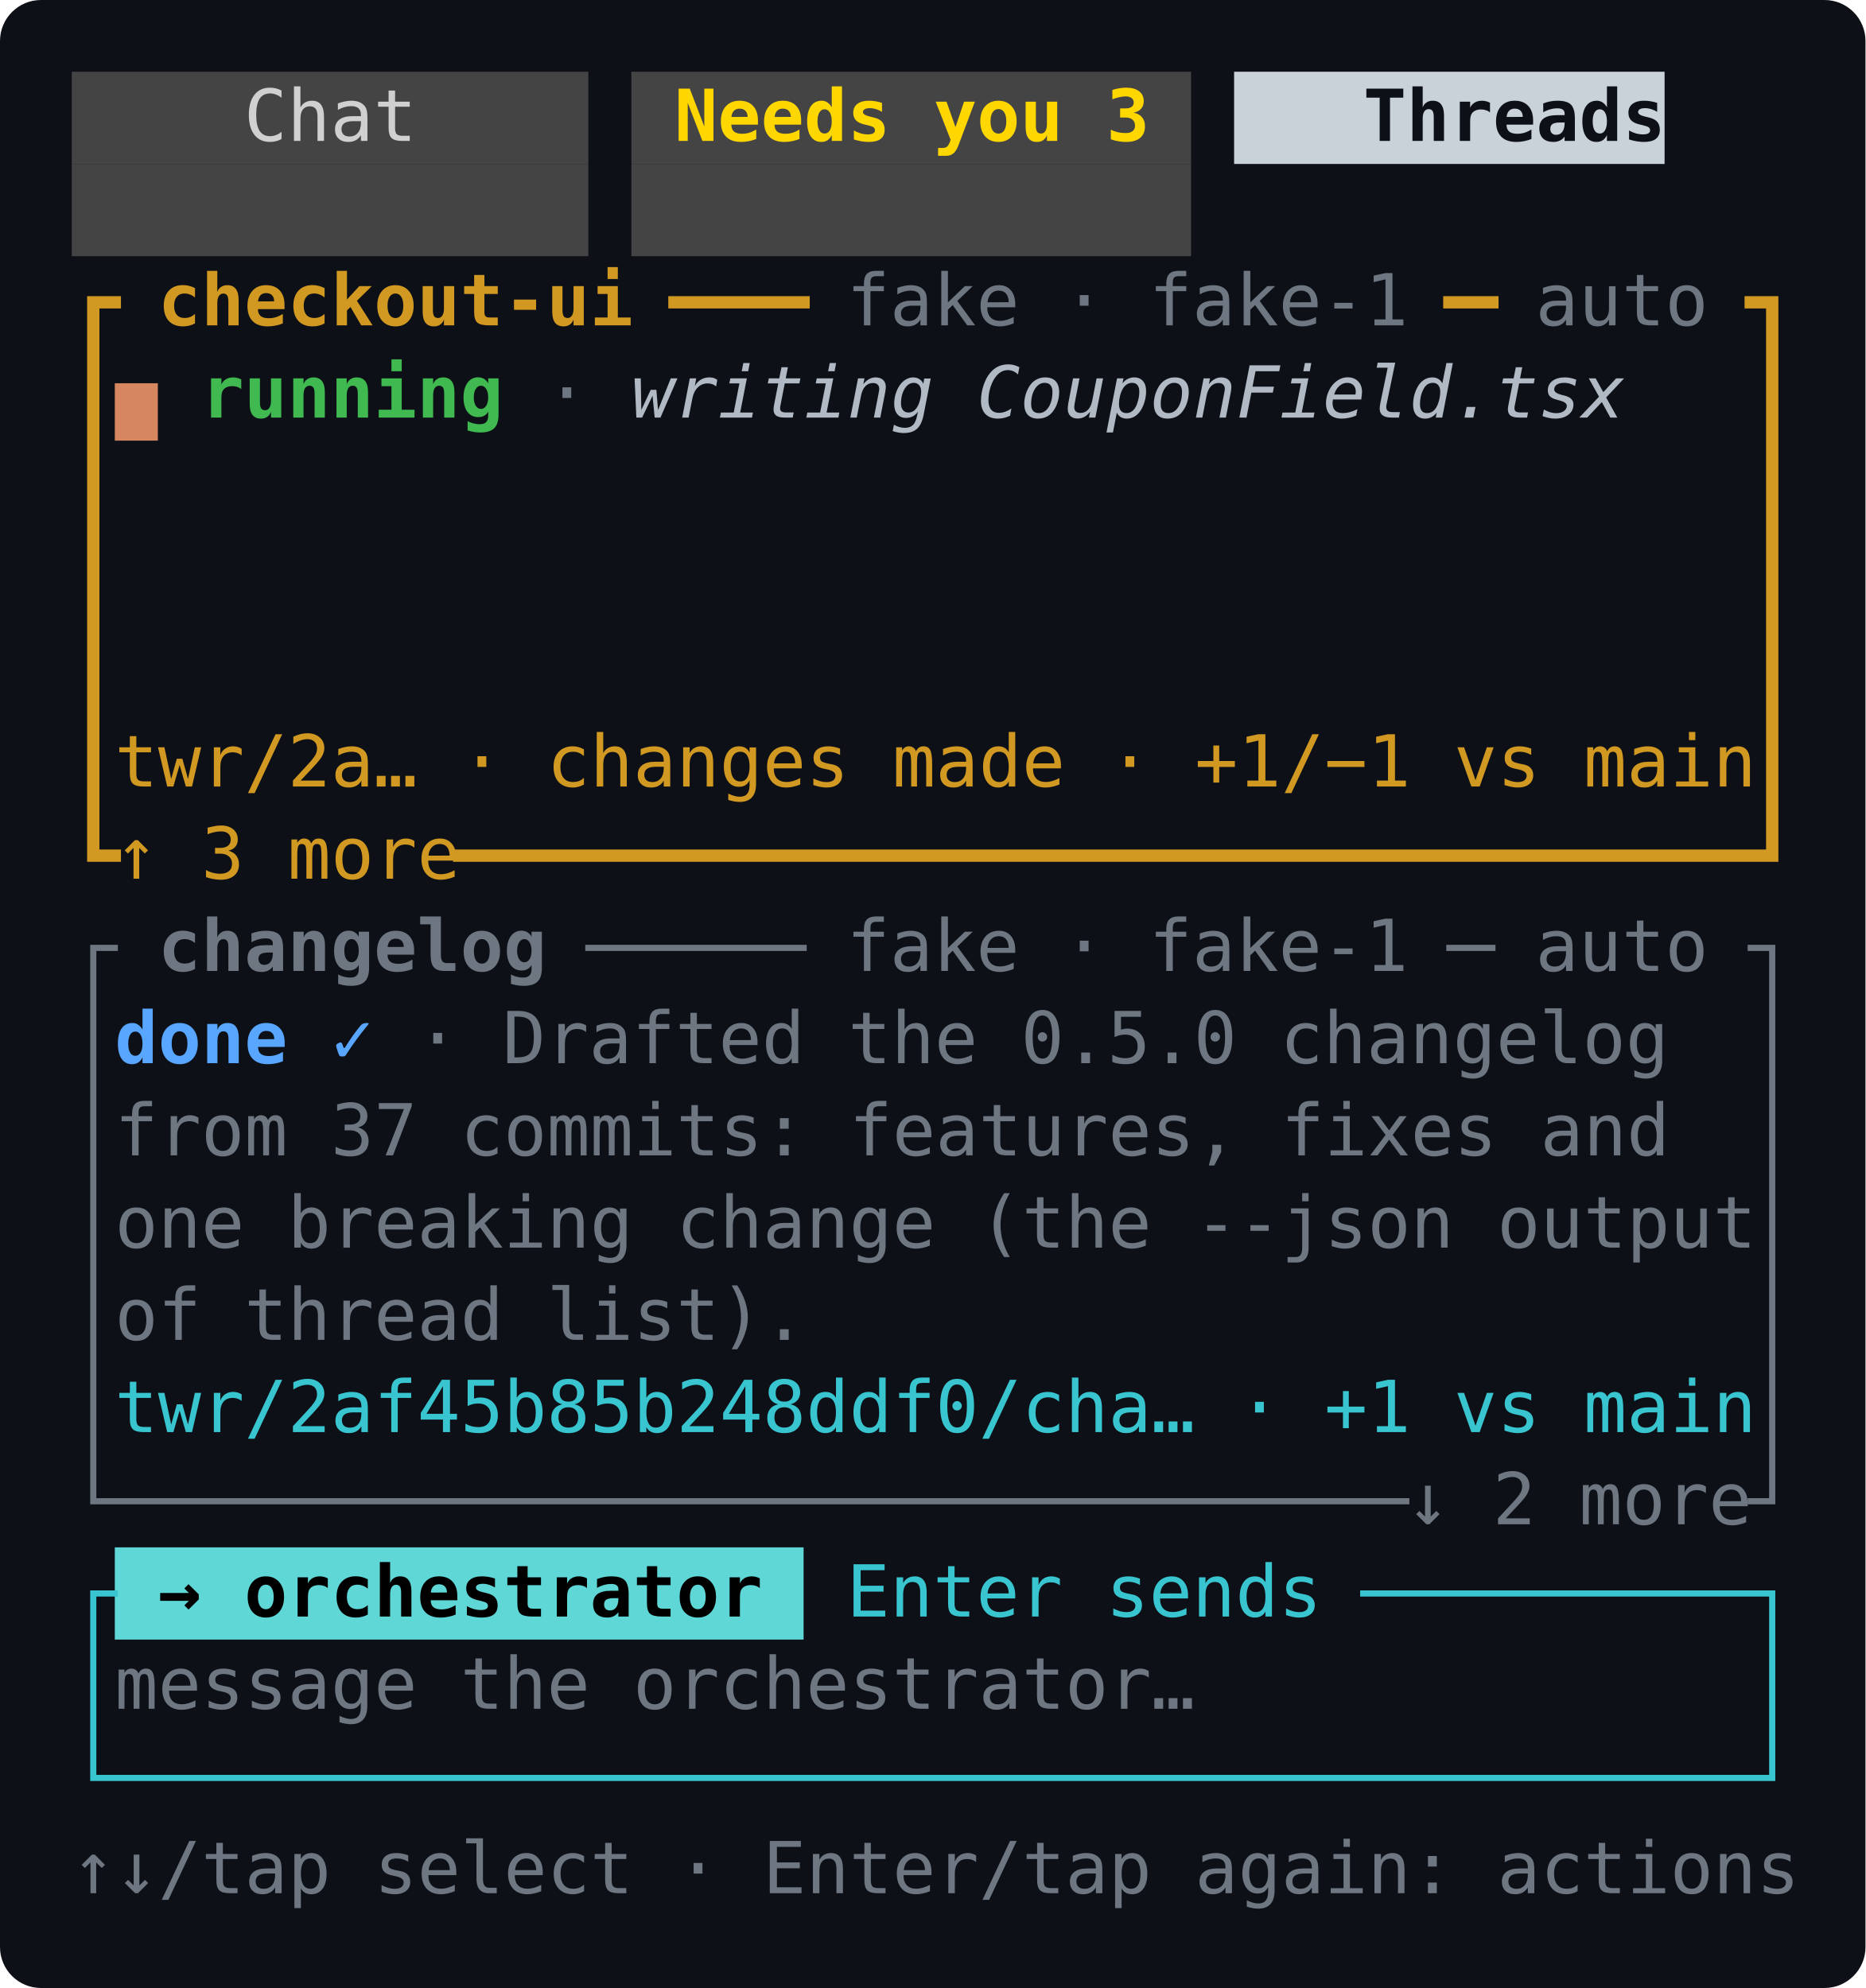
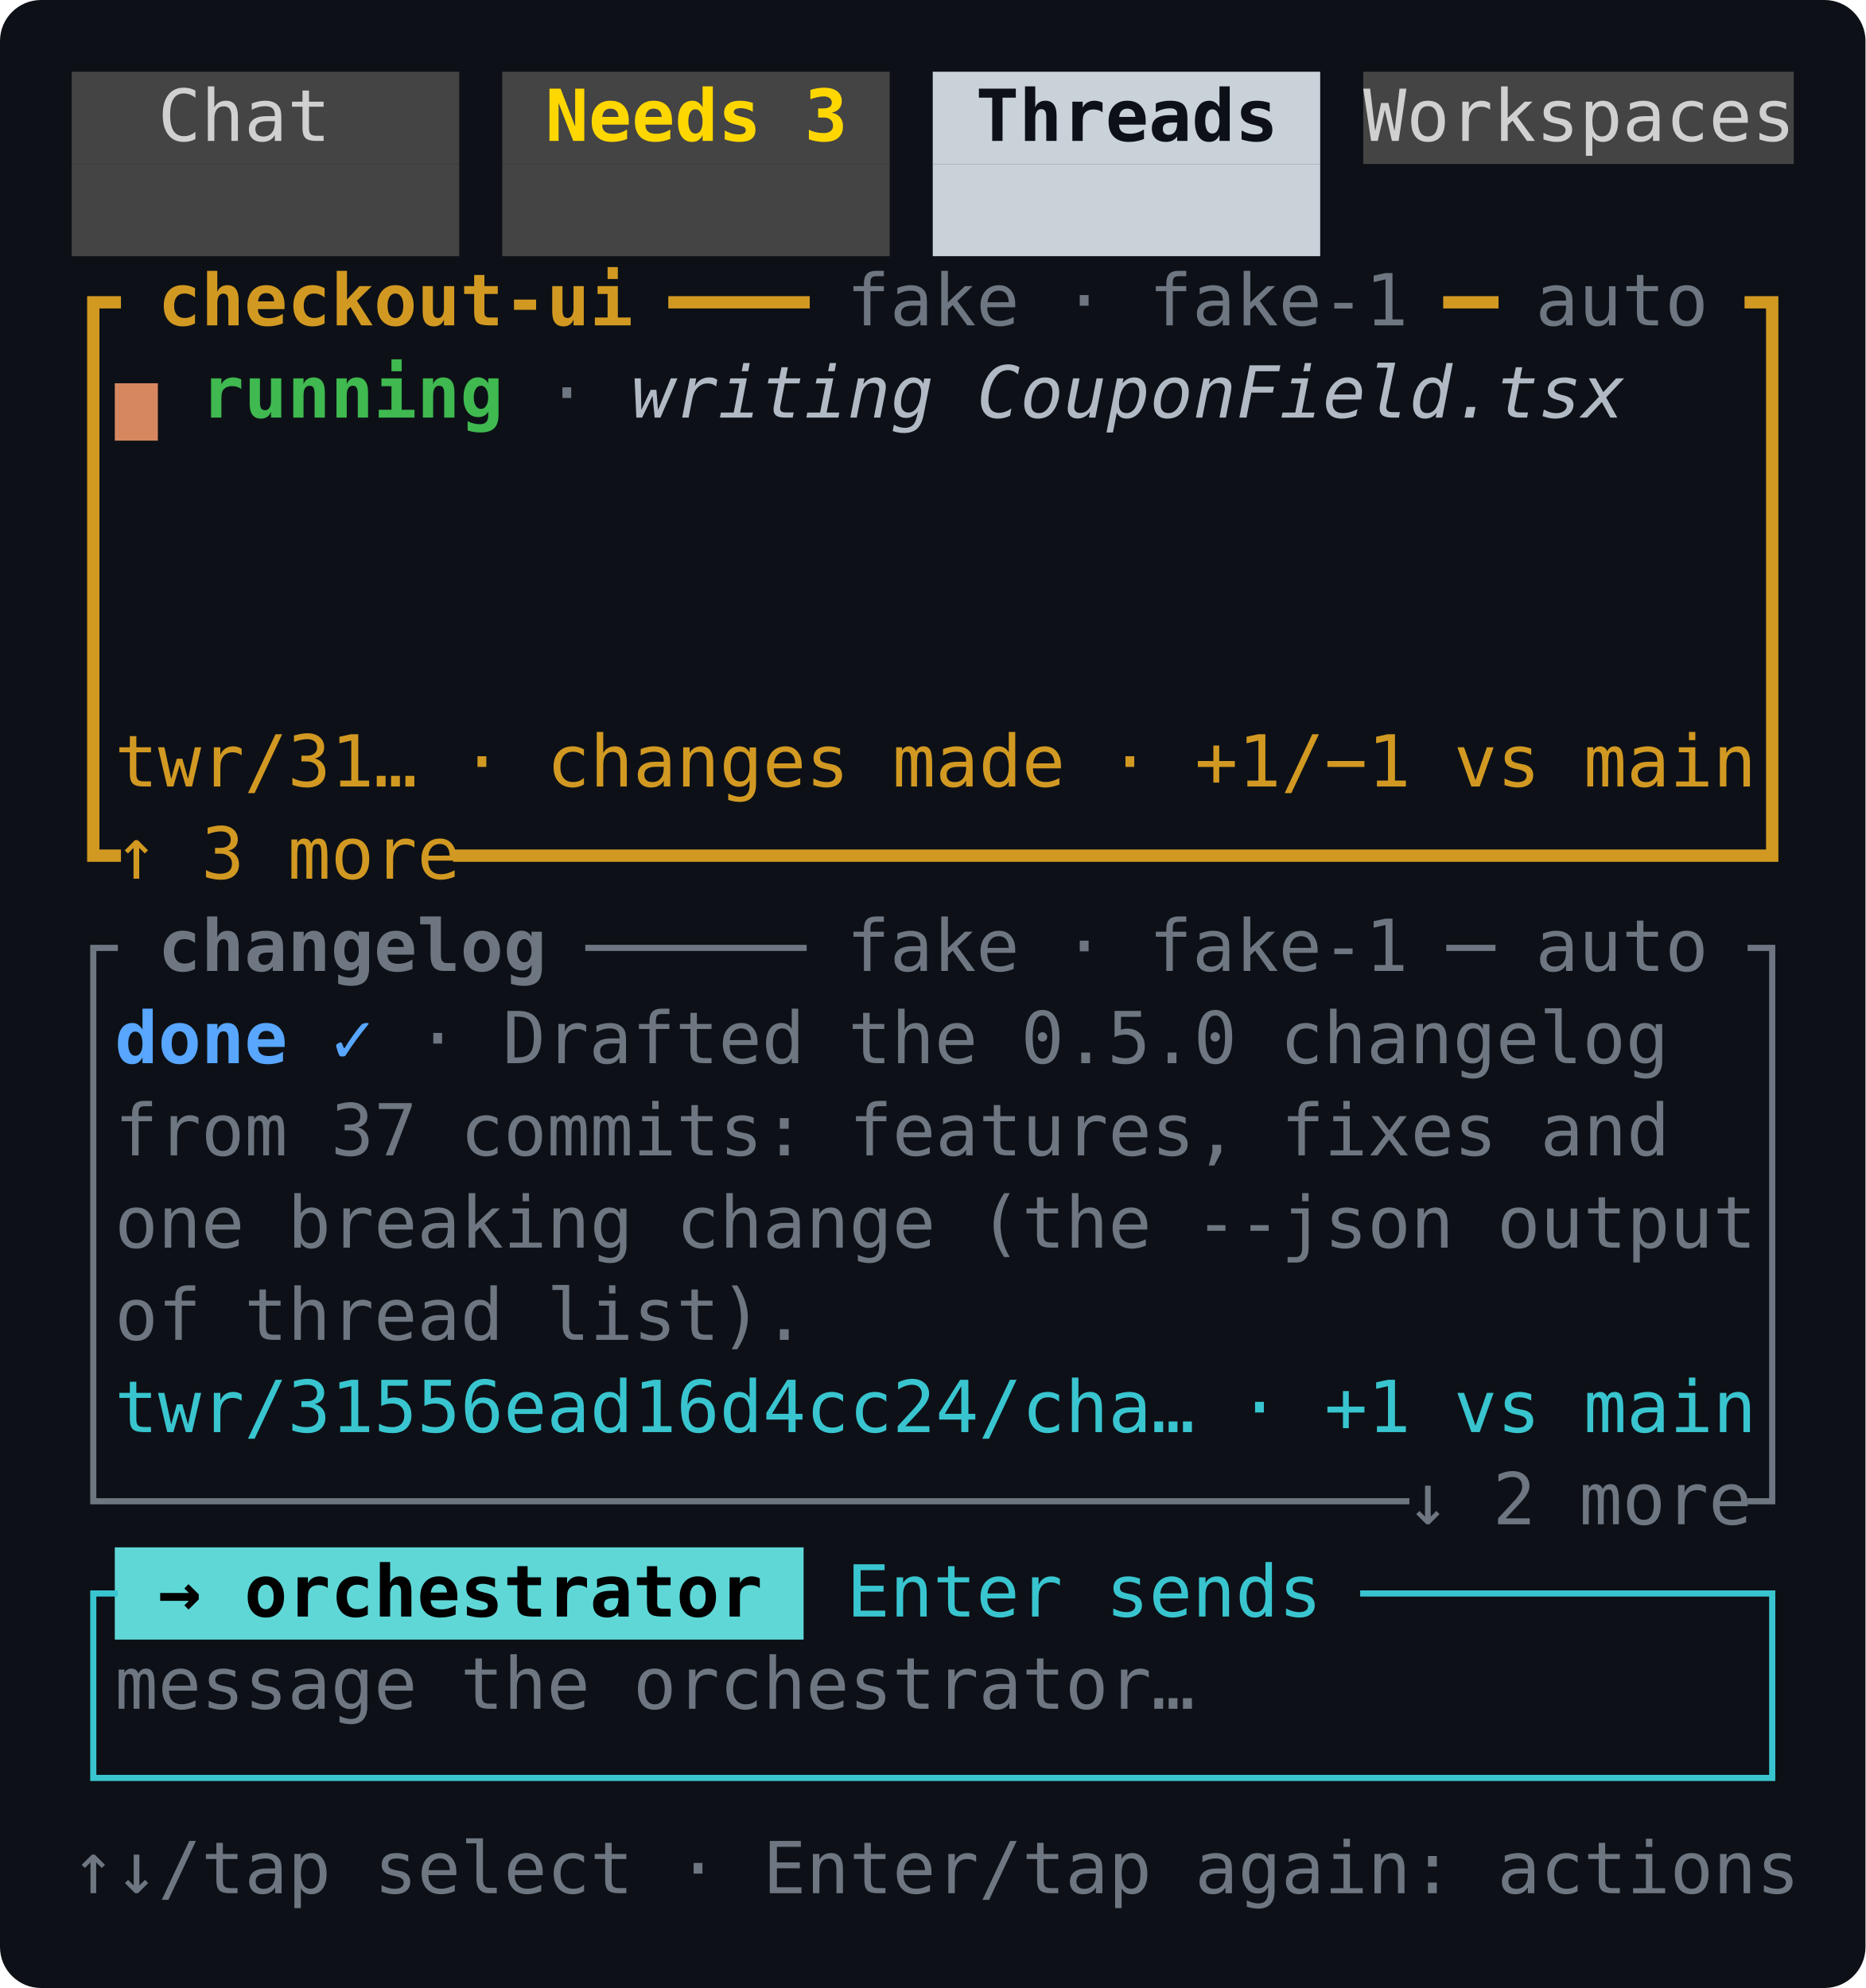
<svg xmlns="http://www.w3.org/2000/svg" width="364" height="388" viewBox="0 0 364 388" role="img" aria-label="twr on a phone: the compact layout's tab bar over the Threads screen's cards">
  <style>text{font-family:ui-monospace, SFMono-Regular, 'SF Mono', Menlo, Consolas, 'DejaVu Sans Mono', 'Liberation Mono', monospace;font-size:14px;white-space:pre}.b{font-weight:bold}.d{opacity:.55}.i{font-style:italic}.u{text-decoration:underline}</style>
  <rect width="100%" height="100%" rx="8" fill="#0d1117" />
-   <rect x="14" y="14" width="100.8" height="18" fill="#444444" />
-   <rect x="123.2" y="14" width="109.2" height="18" fill="#444444" />
-   <rect x="240.8" y="14" width="84" height="18" fill="#c9d1d9" />
-   <rect x="14" y="32" width="100.8" height="18" fill="#444444" />
-   <rect x="123.2" y="32" width="109.2" height="18" fill="#444444" />
+   <rect x="14" y="14" width="75.6" height="18" fill="#444444" />
+   <rect x="98" y="14" width="75.6" height="18" fill="#444444" />
+   <rect x="182" y="14" width="75.6" height="18" fill="#c9d1d9" />
+   <rect x="266" y="14" width="84" height="18" fill="#444444" />
+   <rect x="14" y="32" width="75.6" height="18" fill="#444444" />
+   <rect x="98" y="32" width="75.6" height="18" fill="#444444" />
+   <rect x="182" y="32" width="75.6" height="18" fill="#c9d1d9" />
  <rect x="22.4" y="302" width="134.4" height="18" fill="#5fd7d7" />
  <rect x="22.4" y="74.8" width="8.4" height="11.2" fill="#d7875f" />
  <path d="M18.2 311H22.4M266 311H345.8M18.2 347H345.8M18.2 311V347M345.8 311V347" stroke="#39c5cf" stroke-width="1.2" fill="none" stroke-linecap="square" />
  <path d="M18.2 185H22.4M114.8 185H156.8M282.8 185H291.2M341.6 185H345.8M18.2 293H274.4M341.6 293H345.8M18.2 185V293M345.8 185V293" stroke="#6e7681" stroke-width="1.2" fill="none" stroke-linecap="square" />
  <path d="M18.2 59H22.4M131.6 59H156.8M282.8 59H291.2M341.6 59H345.8M18.2 167H22.4M89.6 167H345.8M18.2 59V167M345.8 59V167" stroke="#d29922" stroke-width="2.4" fill="none" stroke-linecap="square" />
-   <text x="47.6" y="27.5" fill="#d0d0d0" textLength="33.6">Chat</text>
-   <text x="131.6" y="27.5" fill="#ffd700" class="b" textLength="92.4">Needs you 3</text>
-   <text x="266" y="27.5" fill="#0d1117" class="b" textLength="58.8">Threads</text>
+   <text x="30.8" y="27.5" fill="#d0d0d0" textLength="33.6">Chat</text>
+   <text x="106.4" y="27.5" fill="#ffd700" class="b" textLength="58.8">Needs 3</text>
+   <text x="190.4" y="27.5" fill="#0d1117" class="b" textLength="58.8">Threads</text>
+   <text x="266" y="27.5" fill="#d0d0d0" textLength="84">Workspaces</text>
  <text x="30.8" y="63.5" fill="#d29922" class="b" textLength="92.4">checkout-ui</text>
  <text x="165.2" y="63.5" fill="#6e7681" textLength="109.2">fake · fake-1</text>
  <text x="299.6" y="63.5" fill="#6e7681" textLength="33.6">auto</text>
  <text x="39.2" y="81.5" fill="#3fb950" class="b" textLength="58.8">running</text>
  <text x="106.4" y="81.5" fill="#6e7681">·</text>
  <text x="123.2" y="81.5" fill="#b1bac4" class="i" textLength="193.2">writing CouponField.tsx</text>
-   <text x="22.4" y="153.5" fill="#d29922" textLength="319.2">twr/2a… · changes made · +1/−1 vs main</text>
+   <text x="22.4" y="153.5" fill="#d29922" textLength="319.2">twr/31… · changes made · +1/−1 vs main</text>
  <text x="22.4" y="171.5" fill="#d29922" textLength="67.2">↑ 3 more</text>
  <text x="30.8" y="189.5" fill="#6e7681" class="b" textLength="75.6">changelog</text>
  <text x="165.2" y="189.5" fill="#6e7681" textLength="109.2">fake · fake-1</text>
  <text x="299.6" y="189.5" fill="#6e7681" textLength="33.6">auto</text>
  <text x="22.4" y="207.5" fill="#58a6ff" class="b" textLength="50.4">done ✓</text>
  <text x="81.2" y="207.5" fill="#6e7681" textLength="243.6">· Drafted the 0.5.0 changelog</text>
  <text x="22.4" y="225.5" fill="#6e7681" textLength="302.4">from 37 commits: features, fixes and</text>
  <text x="22.4" y="243.5" fill="#6e7681" textLength="319.2">one breaking change (the --json output</text>
  <text x="22.4" y="261.5" fill="#6e7681" textLength="134.4">of thread list).</text>
-   <text x="22.4" y="279.5" fill="#39c5cf" textLength="319.2">twr/2af45b85b248ddf0/cha… · +1 vs main</text>
+   <text x="22.4" y="279.5" fill="#39c5cf" textLength="319.2">twr/31556ead16d4cc24/cha… · +1 vs main</text>
  <text x="274.4" y="297.5" fill="#6e7681" textLength="67.2">↓ 2 more</text>
  <text x="30.8" y="315.5" fill="#000000" class="b" textLength="117.6">→ orchestrator</text>
  <text x="165.2" y="315.5" fill="#39c5cf" textLength="92.4">Enter sends</text>
  <text x="22.4" y="333.5" fill="#6e7681" textLength="210">message the orchestrator…</text>
  <text x="14" y="369.5" fill="#6e7681" textLength="336">↑↓/tap select · Enter/tap again: actions</text>
</svg>
